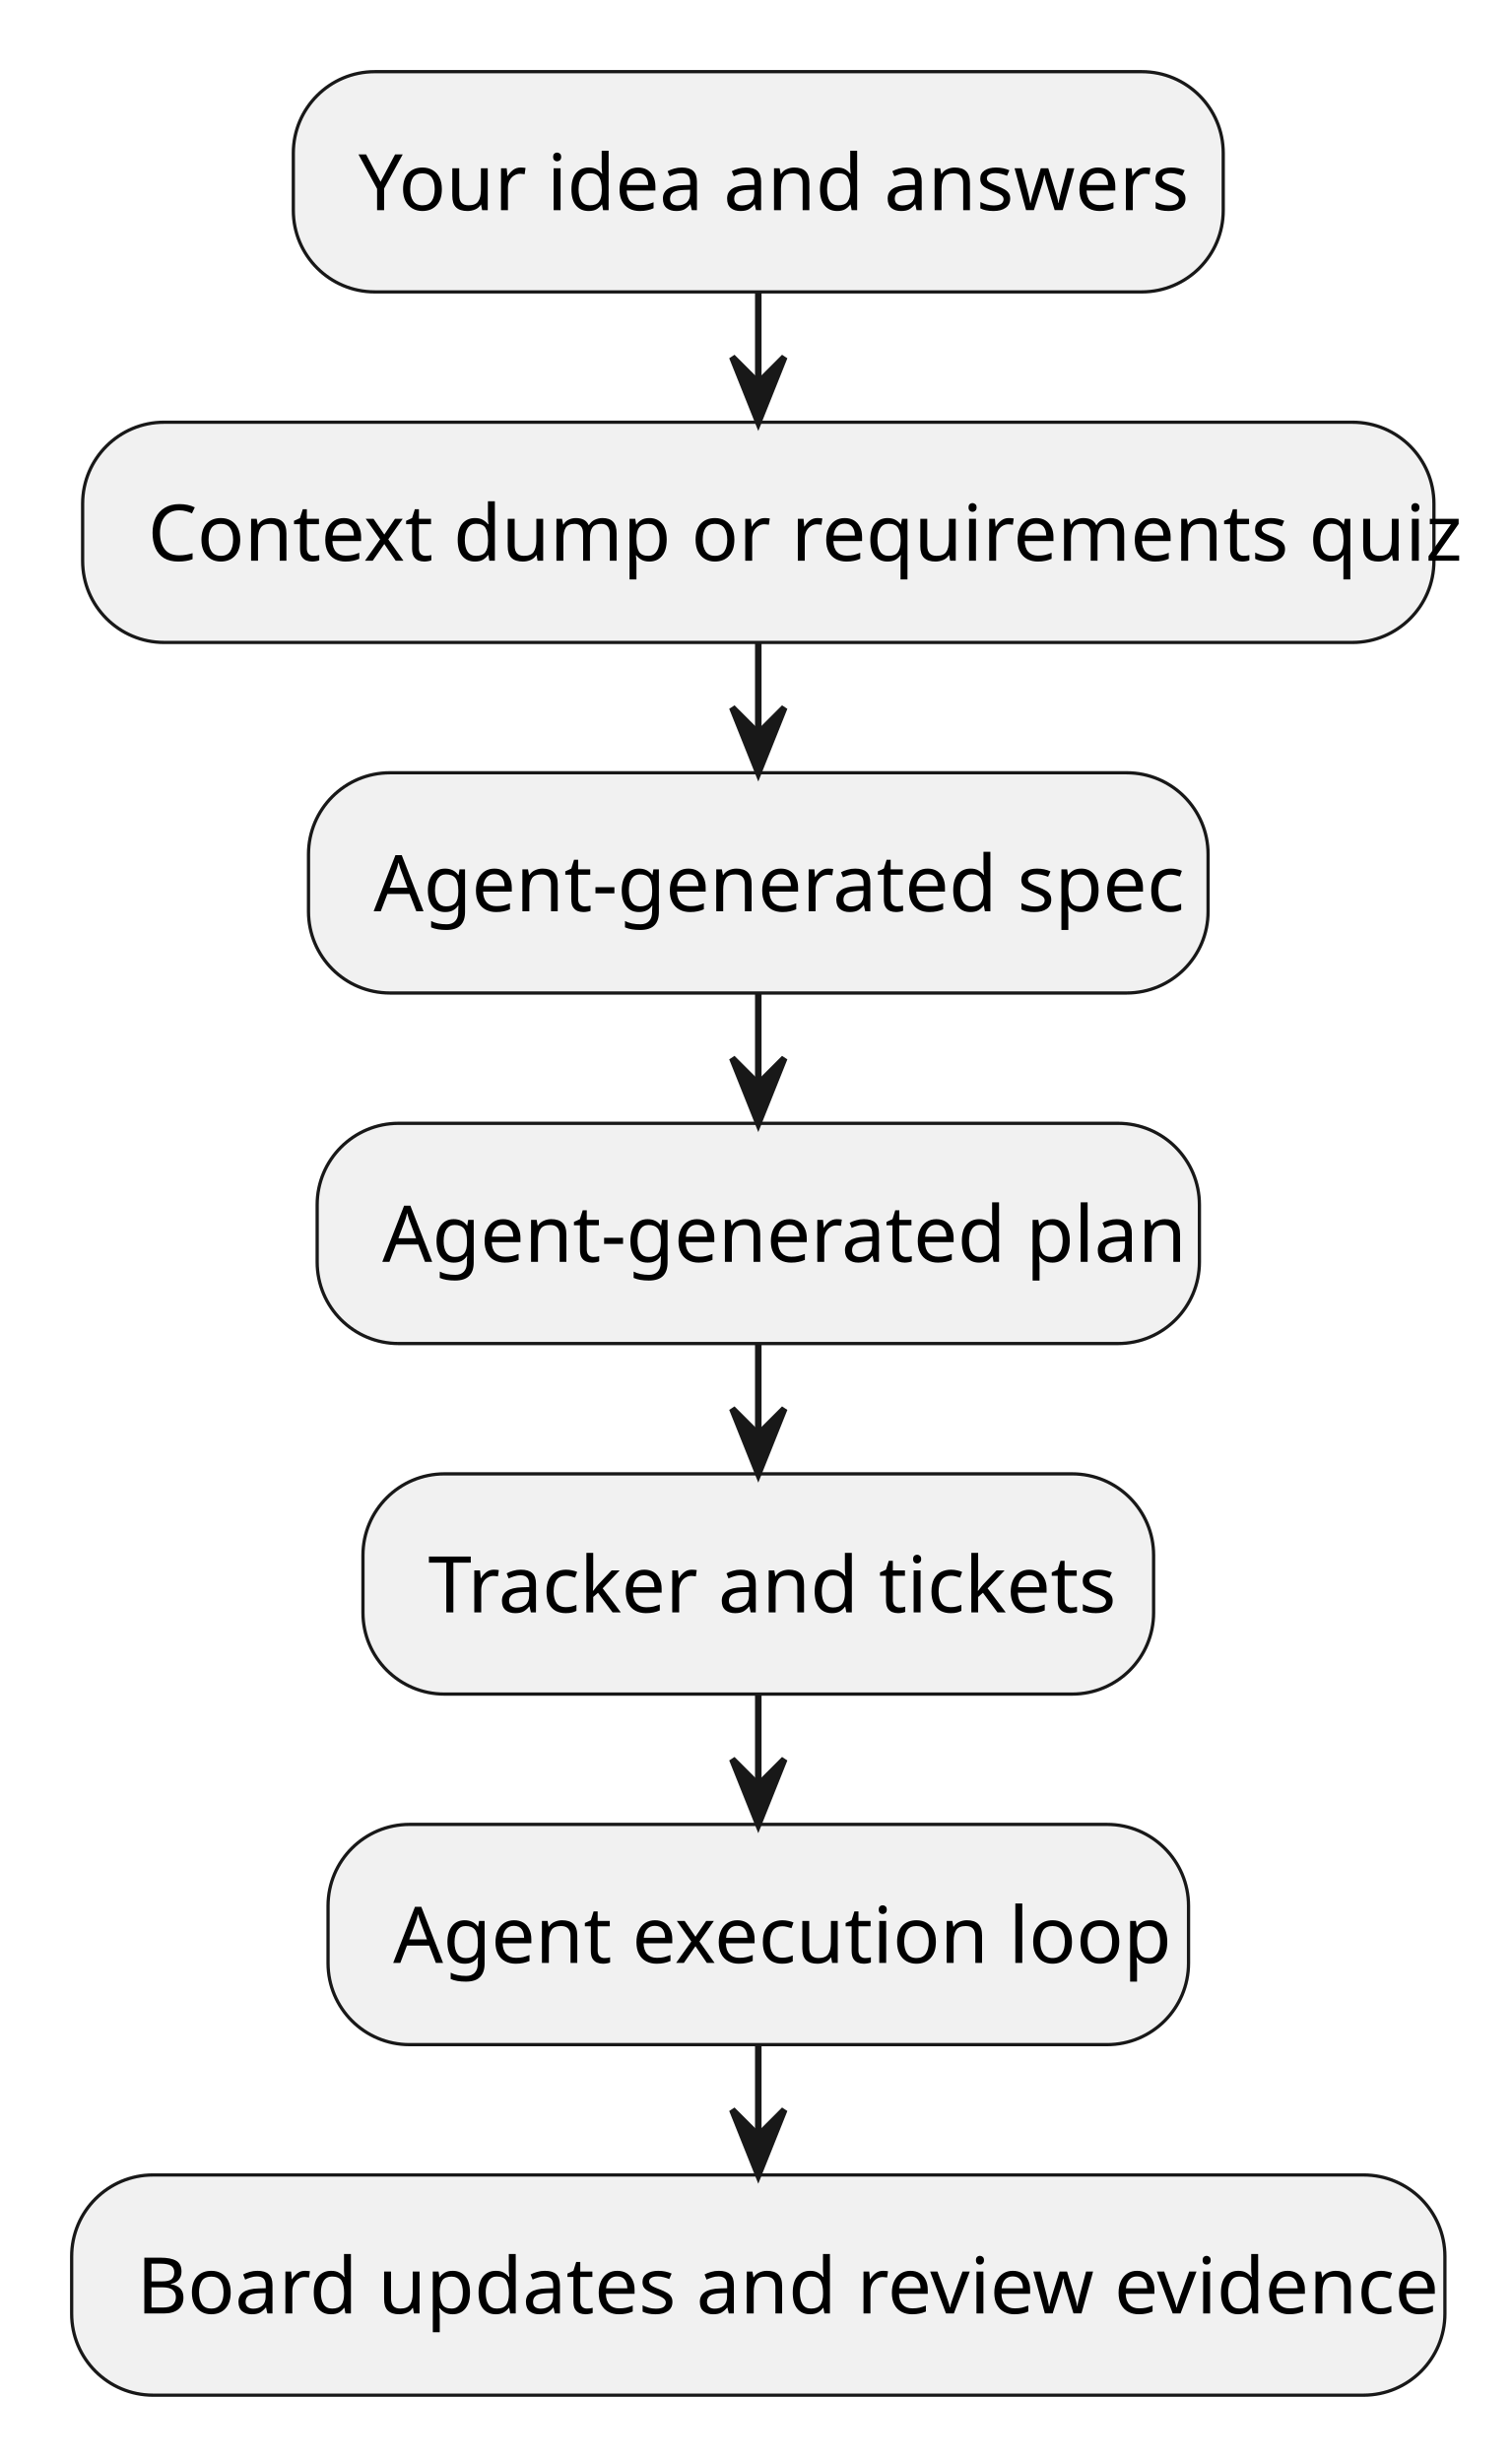
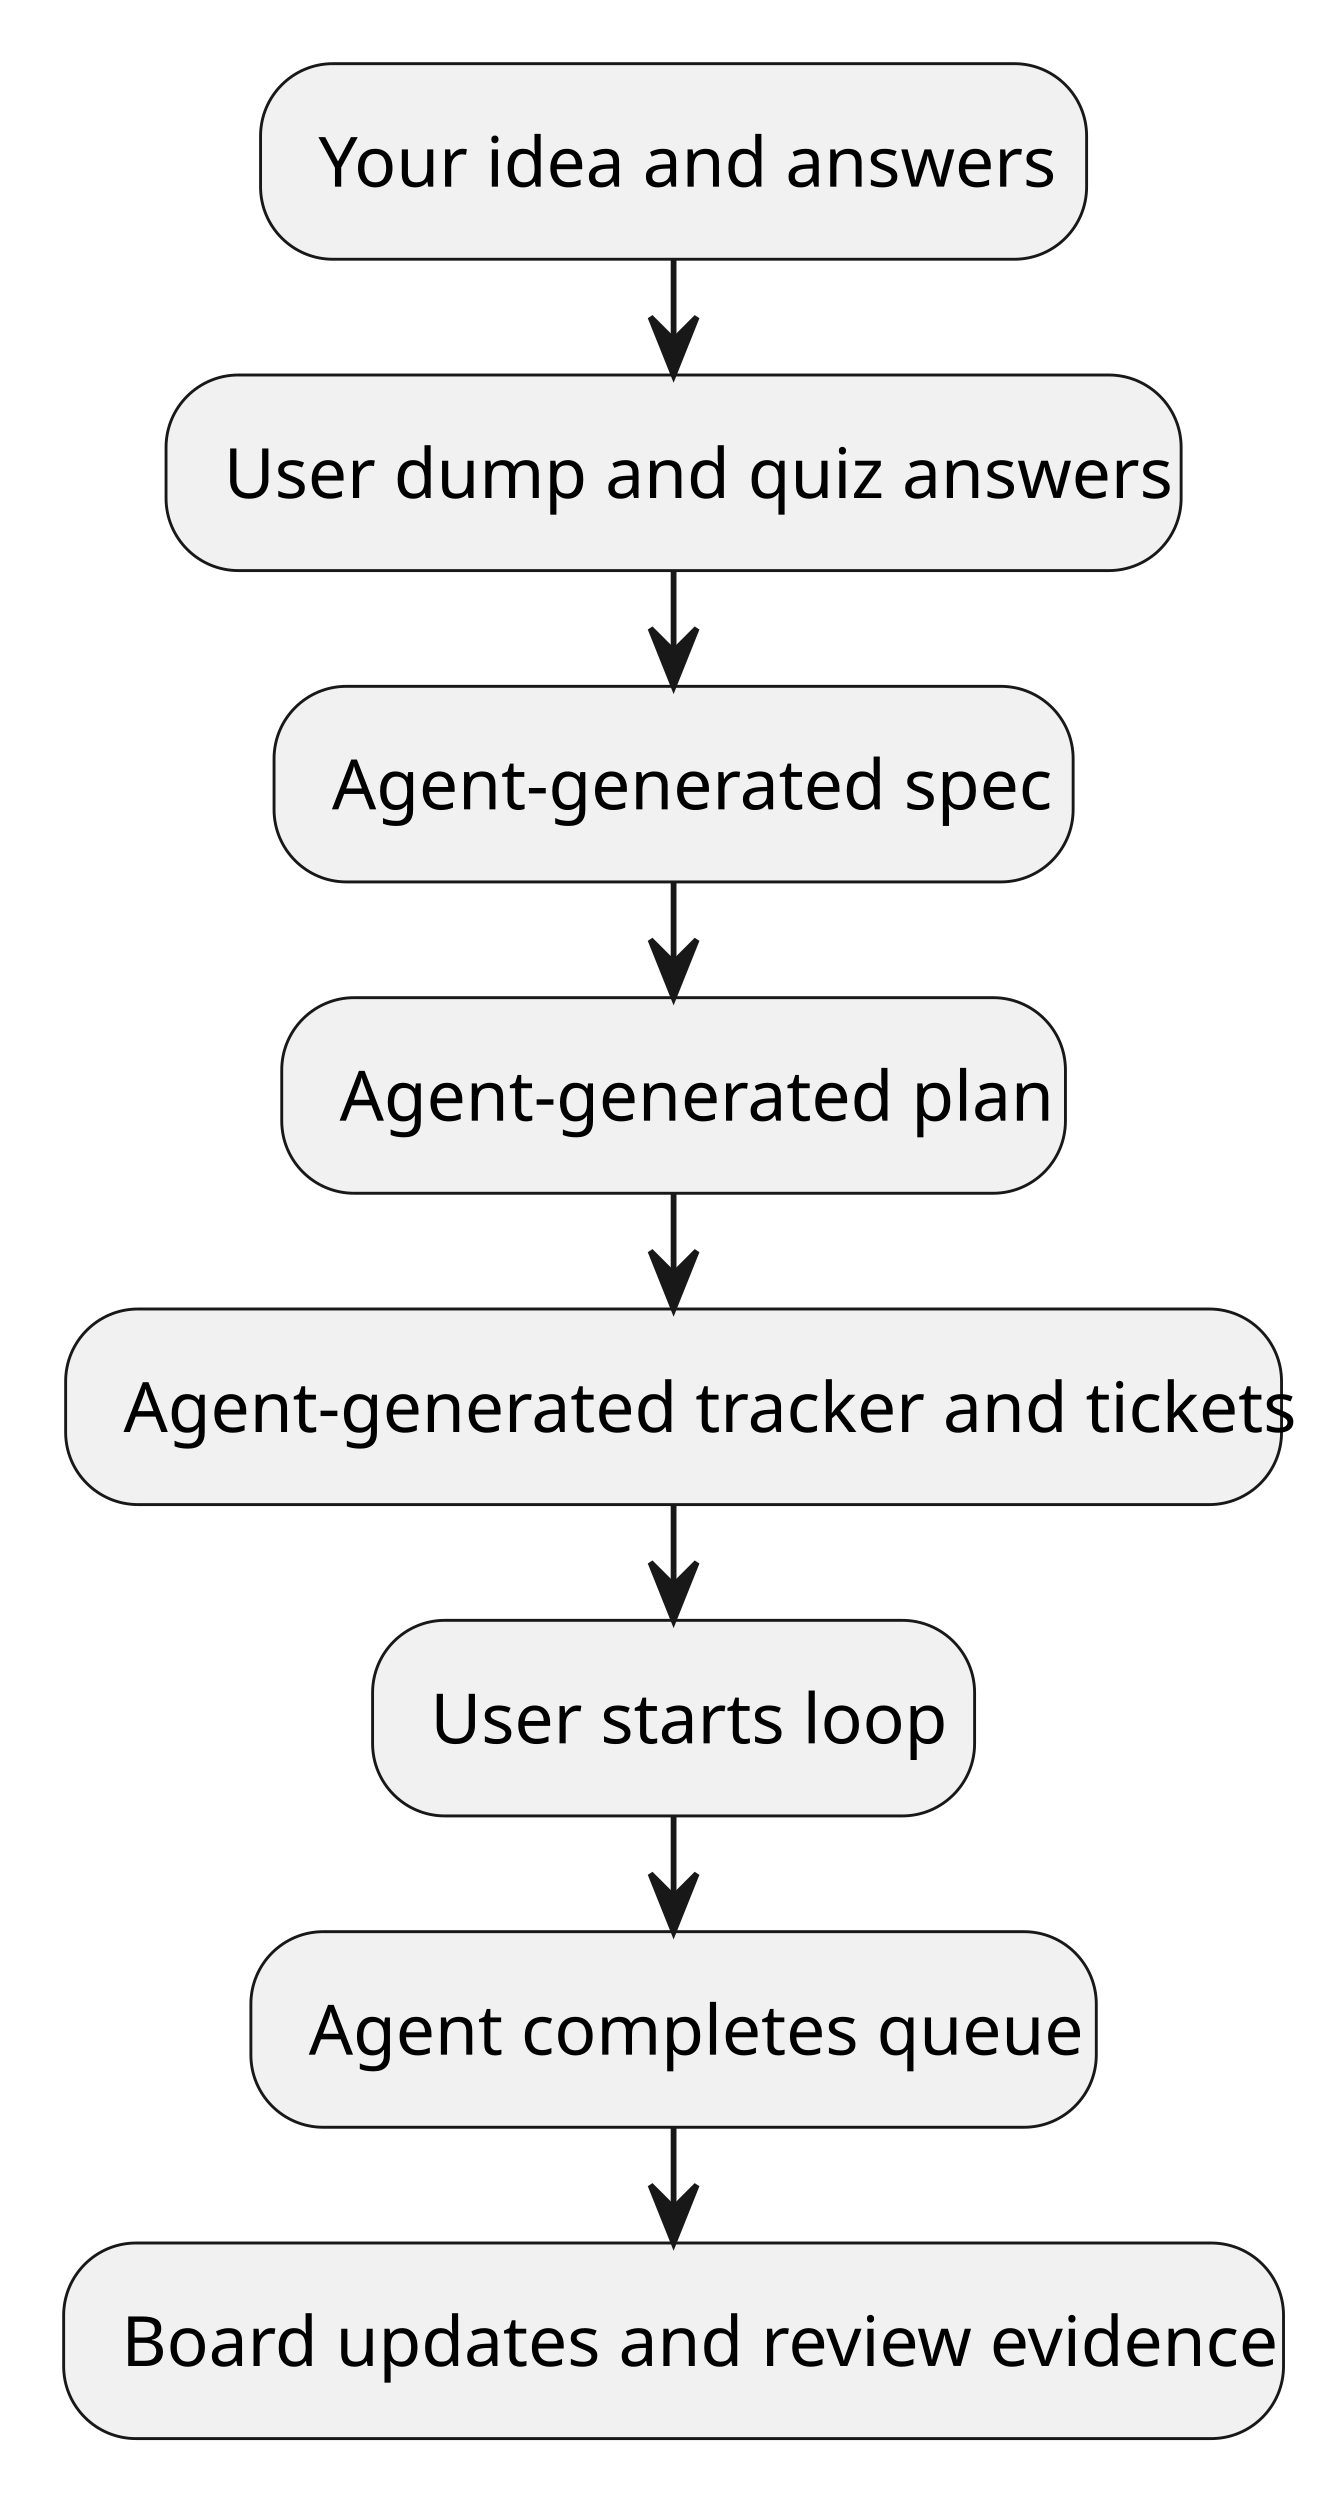
- <svg xmlns="http://www.w3.org/2000/svg" contentStyleType="text/css" data-diagram-type="ACTIVITY" height="378px" preserveAspectRatio="none" style="width:232px;height:378px;background:#FFFFFF;" version="1.1" viewBox="0 0 232 378" width="232px" zoomAndPan="magnify">
+ <svg xmlns="http://www.w3.org/2000/svg" contentStyleType="text/css" data-diagram-type="ACTIVITY" height="432px" preserveAspectRatio="none" style="width:232px;height:432px;background:#FFFFFF;" version="1.1" viewBox="0 0 232 432" width="232px" zoomAndPan="magnify">
  <defs />
  <g>
    <rect fill="#F1F1F1" height="33.799" rx="12.5" ry="12.5" style="stroke:#181818;stroke-width:0.5;" width="142.742" x="45.025" y="11" />
    <text fill="#000000" font-family="sans-serif" font-size="12" lengthAdjust="spacing" textLength="122.742" x="55.025" y="32.256">Your idea and answers</text>
-     <rect fill="#F1F1F1" height="33.799" rx="12.5" ry="12.5" style="stroke:#181818;stroke-width:0.5;" width="207.424" x="12.685" y="64.799" />
-     <text fill="#000000" font-family="sans-serif" font-size="12" lengthAdjust="spacing" textLength="187.424" x="22.685" y="86.055">Context dump or requirements quiz</text>
+     <rect fill="#F1F1F1" height="33.799" rx="12.5" ry="12.5" style="stroke:#181818;stroke-width:0.5;" width="175.408" x="28.692" y="64.799" />
+     <text fill="#000000" font-family="sans-serif" font-size="12" lengthAdjust="spacing" textLength="155.408" x="38.692" y="86.055">User dump and quiz answers</text>
    <rect fill="#F1F1F1" height="33.799" rx="12.5" ry="12.5" style="stroke:#181818;stroke-width:0.5;" width="138.084" x="47.355" y="118.598" />
    <text fill="#000000" font-family="sans-serif" font-size="12" lengthAdjust="spacing" textLength="118.084" x="57.355" y="139.853">Agent-generated spec</text>
    <rect fill="#F1F1F1" height="33.799" rx="12.5" ry="12.5" style="stroke:#181818;stroke-width:0.5;" width="135.424" x="48.685" y="172.397" />
    <text fill="#000000" font-family="sans-serif" font-size="12" lengthAdjust="spacing" textLength="115.424" x="58.685" y="193.652">Agent-generated plan</text>
-     <rect fill="#F1F1F1" height="33.799" rx="12.5" ry="12.5" style="stroke:#181818;stroke-width:0.5;" width="121.367" x="55.713" y="226.195" />
-     <text fill="#000000" font-family="sans-serif" font-size="12" lengthAdjust="spacing" textLength="101.367" x="65.713" y="247.451">Tracker and tickets</text>
-     <rect fill="#F1F1F1" height="33.799" rx="12.5" ry="12.5" style="stroke:#181818;stroke-width:0.5;" width="132.084" x="50.355" y="279.994" />
-     <text fill="#000000" font-family="sans-serif" font-size="12" lengthAdjust="spacing" textLength="112.084" x="60.355" y="301.25">Agent execution loop</text>
-     <rect fill="#F1F1F1" height="33.799" rx="12.5" ry="12.5" style="stroke:#181818;stroke-width:0.5;" width="210.793" x="11" y="333.793" />
-     <text fill="#000000" font-family="sans-serif" font-size="12" lengthAdjust="spacing" textLength="190.793" x="21" y="355.049">Board updates and review evidence</text>
+     <rect fill="#F1F1F1" height="33.799" rx="12.5" ry="12.5" style="stroke:#181818;stroke-width:0.5;" width="210.107" x="11.343" y="226.195" />
+     <text fill="#000000" font-family="sans-serif" font-size="12" lengthAdjust="spacing" textLength="190.107" x="21.343" y="247.451">Agent-generated tracker and tickets</text>
+     <rect fill="#F1F1F1" height="33.799" rx="12.5" ry="12.5" style="stroke:#181818;stroke-width:0.5;" width="104.029" x="64.382" y="279.994" />
+     <text fill="#000000" font-family="sans-serif" font-size="12" lengthAdjust="spacing" textLength="84.029" x="74.382" y="301.25">User starts loop</text>
+     <rect fill="#F1F1F1" height="33.799" rx="12.5" ry="12.5" style="stroke:#181818;stroke-width:0.5;" width="146.088" x="43.352" y="333.793" />
+     <text fill="#000000" font-family="sans-serif" font-size="12" lengthAdjust="spacing" textLength="126.088" x="53.352" y="355.049">Agent completes queue</text>
+     <rect fill="#F1F1F1" height="33.799" rx="12.5" ry="12.5" style="stroke:#181818;stroke-width:0.5;" width="210.793" x="11" y="387.592" />
+     <text fill="#000000" font-family="sans-serif" font-size="12" lengthAdjust="spacing" textLength="190.793" x="21" y="408.848">Board updates and review evidence</text>
    <line style="stroke:#181818;stroke-width:1;" x1="116.397" x2="116.397" y1="44.799" y2="64.799" />
    <polygon fill="#181818" points="112.397,54.799,116.397,64.799,120.397,54.799,116.397,58.799" style="stroke:#181818;stroke-width:1;" />
    <line style="stroke:#181818;stroke-width:1;" x1="116.397" x2="116.397" y1="98.598" y2="118.598" />
    <polygon fill="#181818" points="112.397,108.598,116.397,118.598,120.397,108.598,116.397,112.598" style="stroke:#181818;stroke-width:1;" />
    <line style="stroke:#181818;stroke-width:1;" x1="116.397" x2="116.397" y1="152.397" y2="172.397" />
    <polygon fill="#181818" points="112.397,162.397,116.397,172.397,120.397,162.397,116.397,166.397" style="stroke:#181818;stroke-width:1;" />
    <line style="stroke:#181818;stroke-width:1;" x1="116.397" x2="116.397" y1="206.195" y2="226.195" />
    <polygon fill="#181818" points="112.397,216.195,116.397,226.195,120.397,216.195,116.397,220.195" style="stroke:#181818;stroke-width:1;" />
    <line style="stroke:#181818;stroke-width:1;" x1="116.397" x2="116.397" y1="259.994" y2="279.994" />
    <polygon fill="#181818" points="112.397,269.994,116.397,279.994,120.397,269.994,116.397,273.994" style="stroke:#181818;stroke-width:1;" />
    <line style="stroke:#181818;stroke-width:1;" x1="116.397" x2="116.397" y1="313.793" y2="333.793" />
    <polygon fill="#181818" points="112.397,323.793,116.397,333.793,120.397,323.793,116.397,327.793" style="stroke:#181818;stroke-width:1;" />
+     <line style="stroke:#181818;stroke-width:1;" x1="116.397" x2="116.397" y1="367.592" y2="387.592" />
+     <polygon fill="#181818" points="112.397,377.592,116.397,387.592,120.397,377.592,116.397,381.592" style="stroke:#181818;stroke-width:1;" />
  </g>
</svg>
